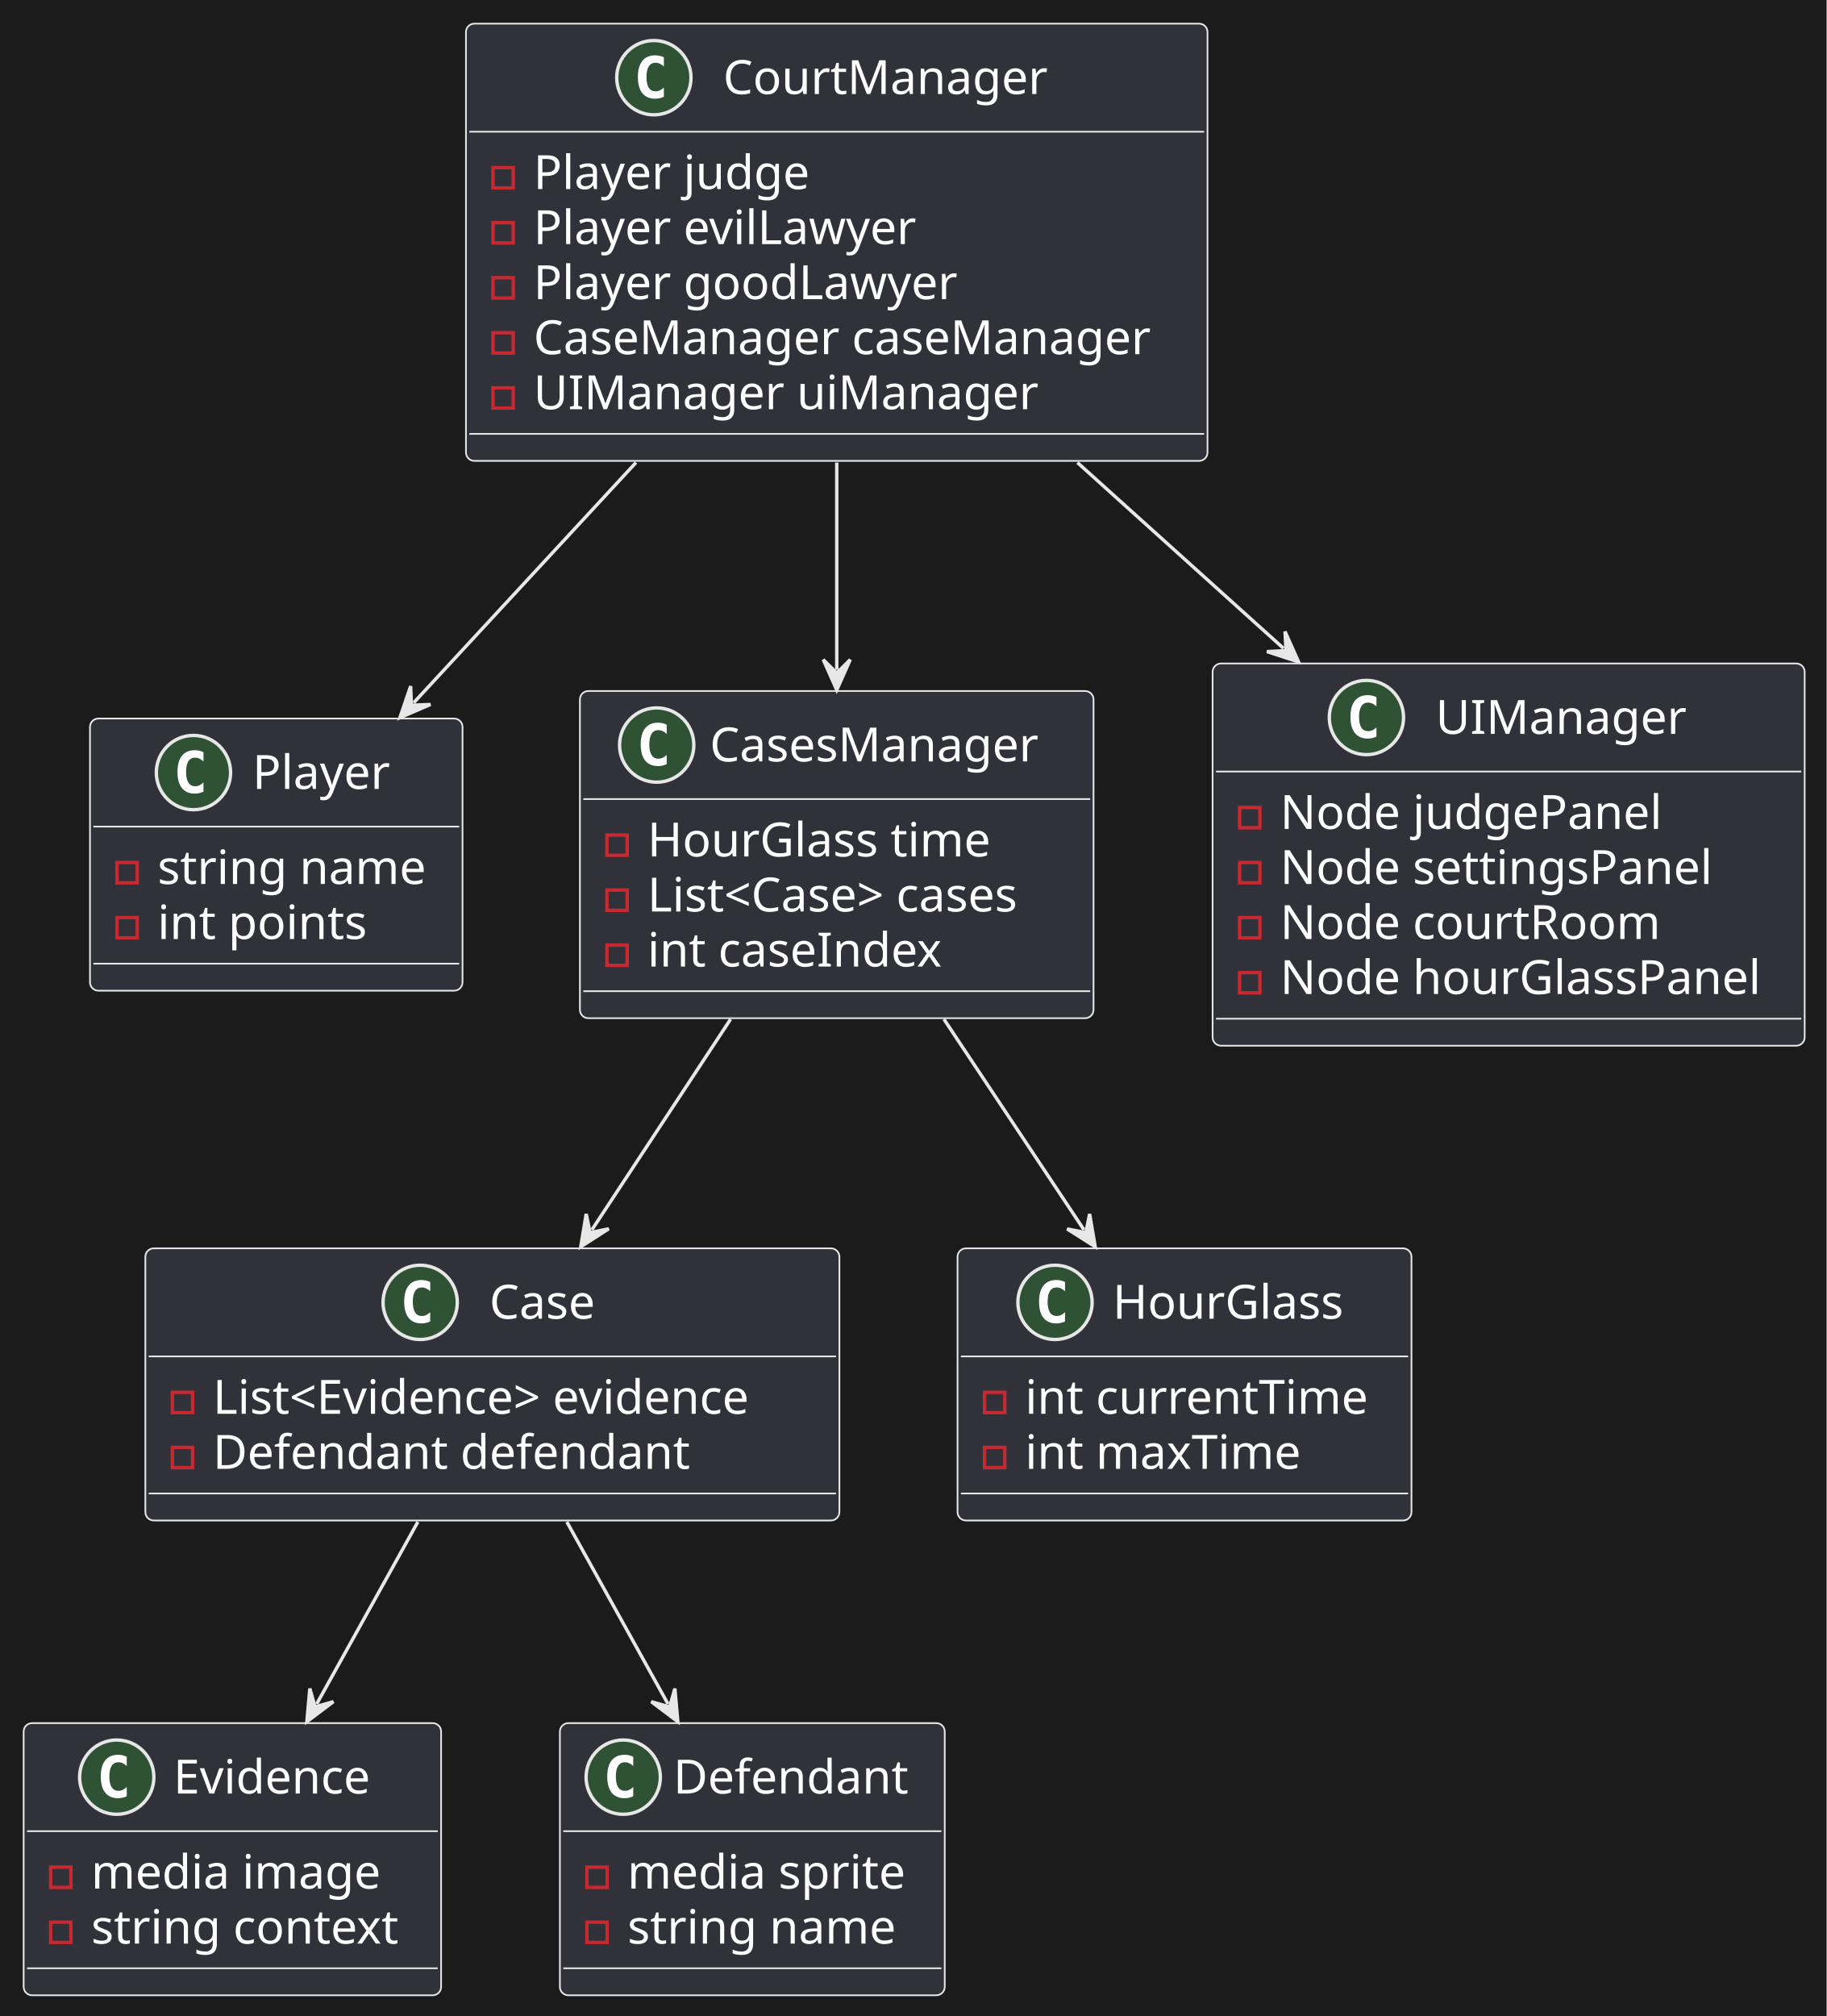
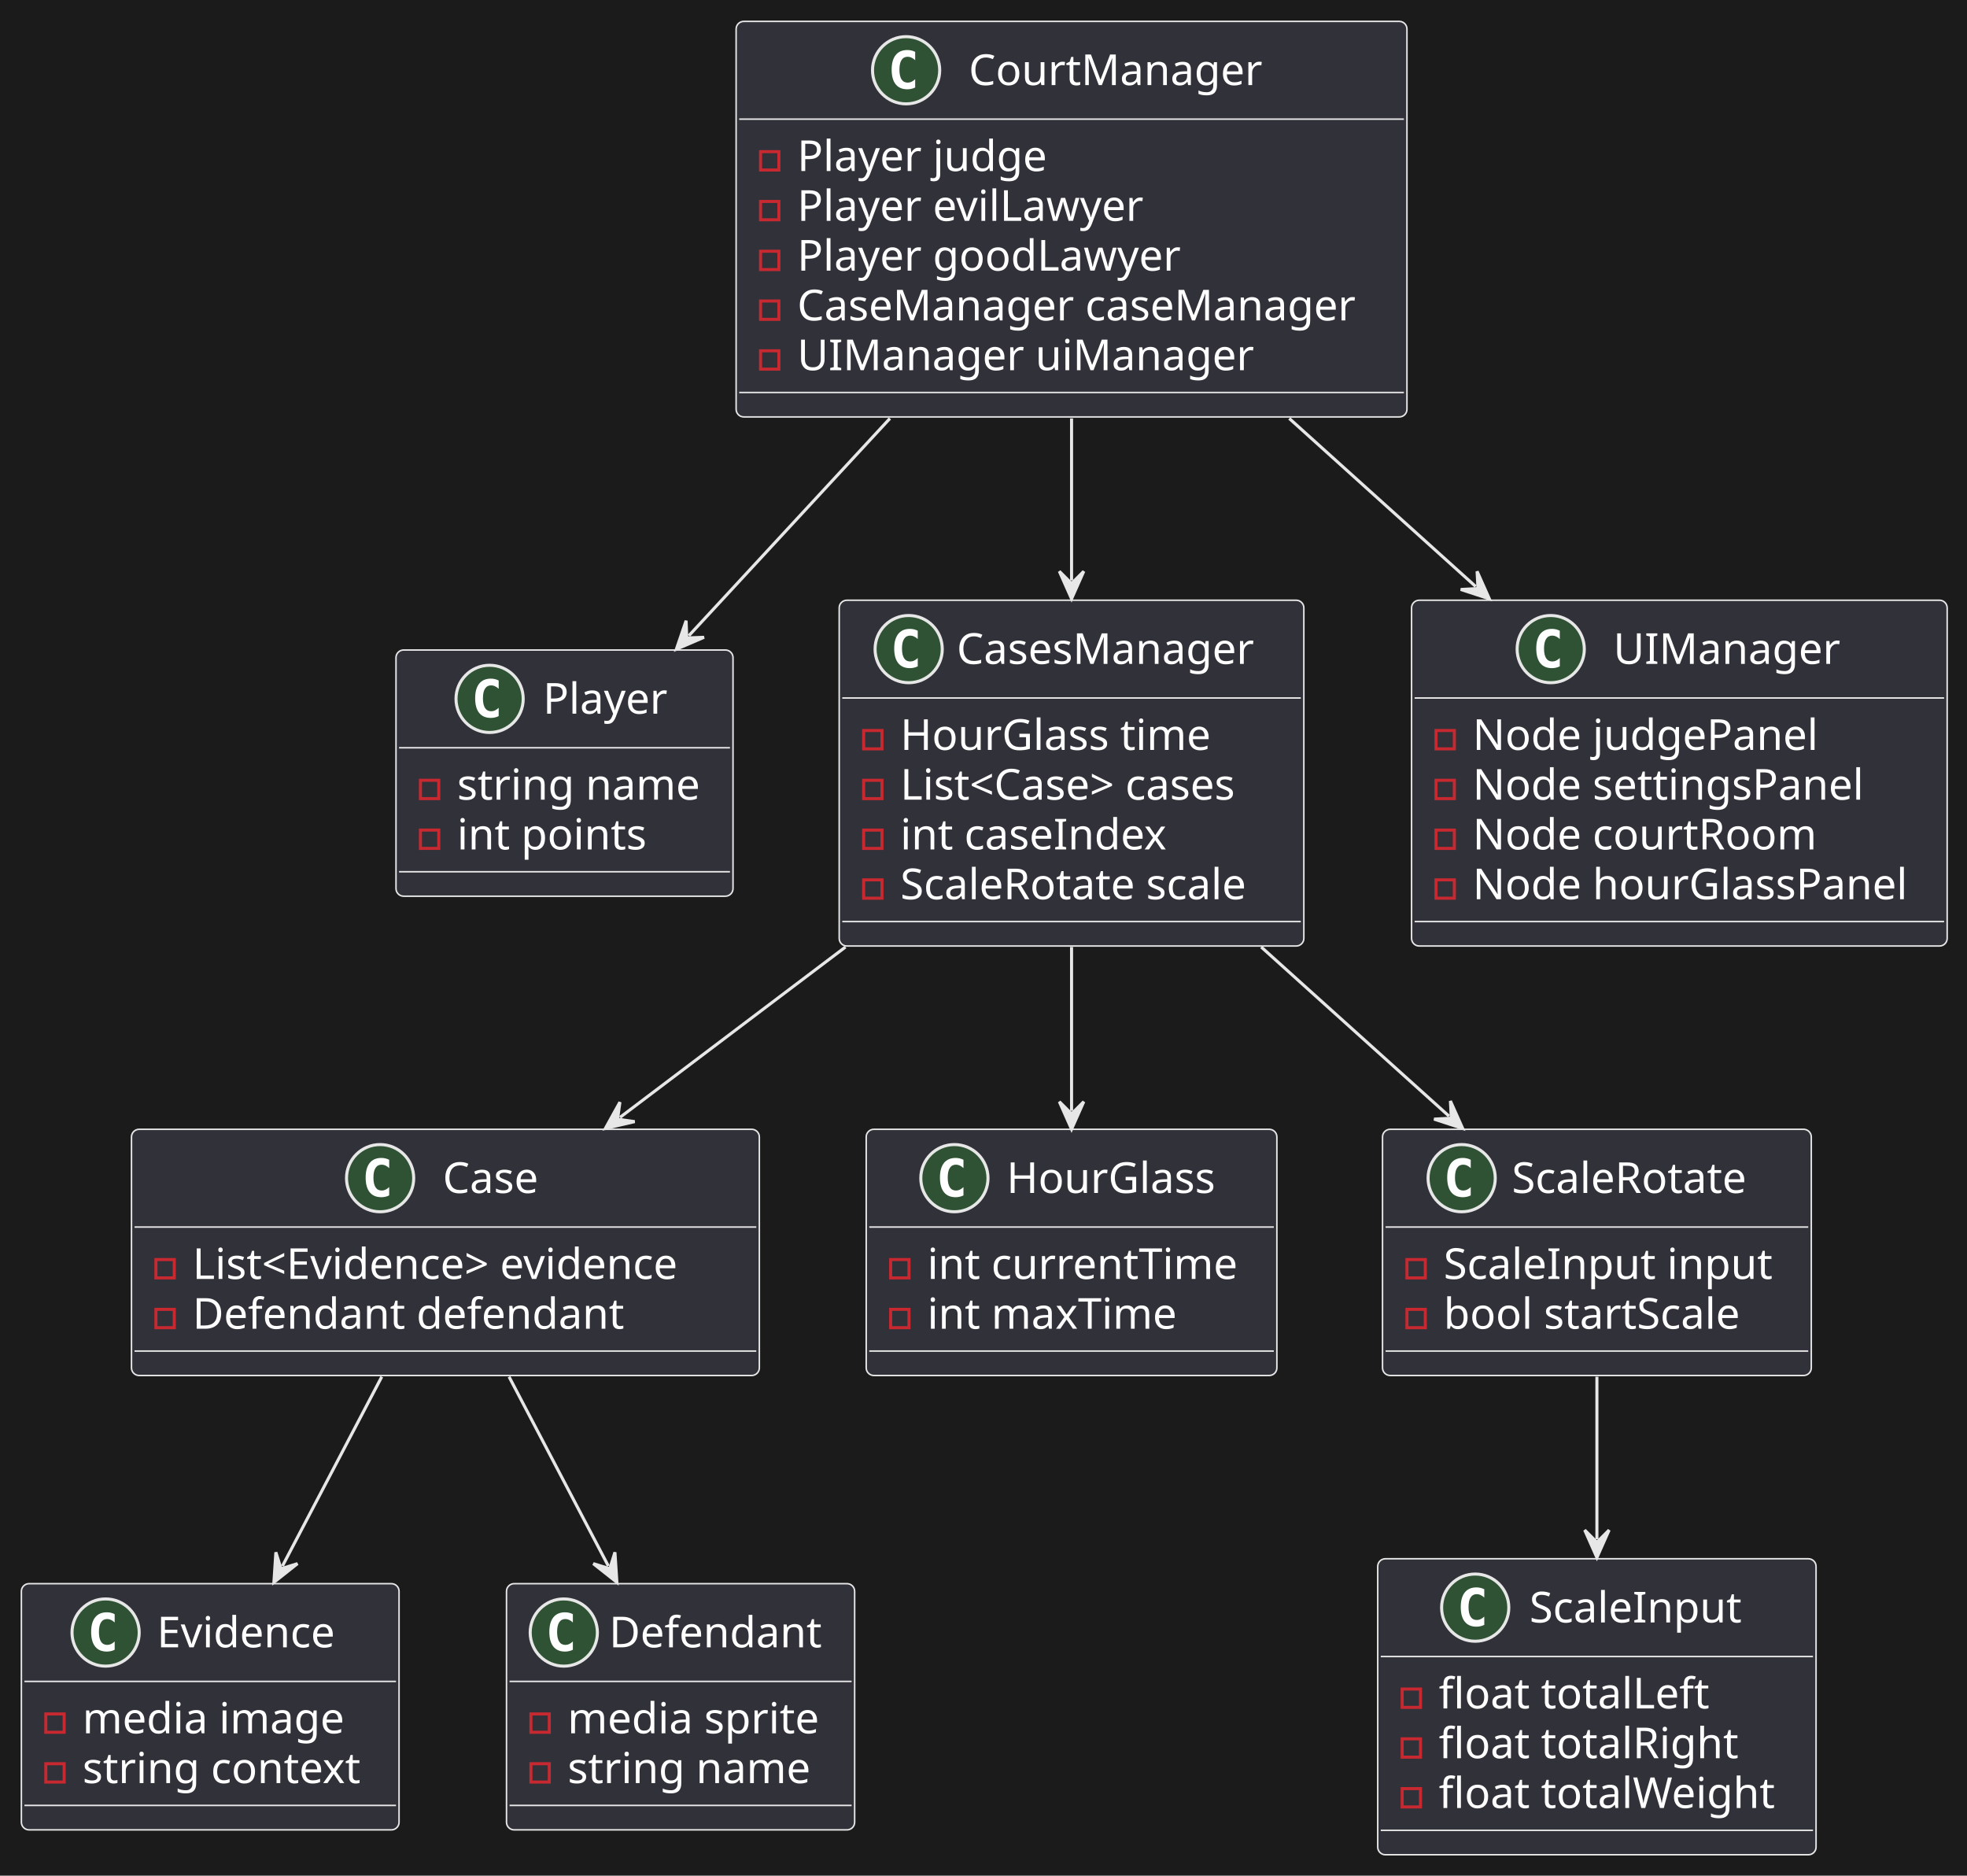
- <svg xmlns="http://www.w3.org/2000/svg" contentStyleType="text/css" data-diagram-type="CLASS" height="597px" preserveAspectRatio="none" style="width:541px;height:597px;background:#1B1B1B;" version="1.1" viewBox="0 0 541 597" width="541px" zoomAndPan="magnify">
+ <svg xmlns="http://www.w3.org/2000/svg" contentStyleType="text/css" data-diagram-type="CLASS" height="614px" preserveAspectRatio="none" style="width:644px;height:614px;background:#1B1B1B;" version="1.1" viewBox="0 0 644 614" width="644px" zoomAndPan="magnify">
  <defs />
  <g>
-     <rect fill="#1B1B1B" height="597" style="stroke:none;stroke-width:1;" width="541" x="0" y="0" />
+     <rect fill="#1B1B1B" height="614" style="stroke:none;stroke-width:1;" width="644" x="0" y="0" />
    <g class="entity" data-entity="Player" data-source-line="1" data-uid="ent0002" id="entity_Player">
-       <rect fill="#313139" height="80.594" rx="2.5" ry="2.5" style="stroke:#E7E7E7;stroke-width:0.5;" width="110.342" x="26.65" y="212.78" />
-       <ellipse cx="57.299" cy="228.78" fill="#2E5233" rx="11" ry="11" style="stroke:#E7E7E7;stroke-width:1;" />
-       <path d="M60.268,234.421 Q59.69,234.718 59.049,234.858 Q58.409,235.014 57.706,235.014 Q55.206,235.014 53.877,233.374 Q52.565,231.718 52.565,228.593 Q52.565,225.468 53.877,223.811 Q55.206,222.155 57.706,222.155 Q58.409,222.155 59.049,222.311 Q59.706,222.468 60.268,222.764 L60.268,225.483 Q59.643,224.905 59.049,224.639 Q58.456,224.358 57.831,224.358 Q56.487,224.358 55.799,225.436 Q55.112,226.499 55.112,228.593 Q55.112,230.686 55.799,231.764 Q56.487,232.827 57.831,232.827 Q58.456,232.827 59.049,232.561 Q59.643,232.28 60.268,231.702 L60.268,234.421 Z " fill="#FFFFFF" />
-       <text fill="#FFFFFF" font-family="sans-serif" font-size="14" lengthAdjust="spacing" textLength="43.565" x="74.777" y="233.627">Player</text>
-       <line style="stroke:#E7E7E7;stroke-width:0.5;" x1="27.65" x2="135.992" y1="244.78" y2="244.78" />
-       <rect fill="none" height="6" style="stroke:#C82930;stroke-width:1;" width="6" x="34.65" y="255.428" />
-       <text fill="#FFFFFF" font-family="sans-serif" font-size="14" lengthAdjust="spacing" textLength="84.342" x="46.65" y="261.775">string name</text>
-       <rect fill="none" height="6" style="stroke:#C82930;stroke-width:1;" width="6" x="34.65" y="271.725" />
-       <text fill="#FFFFFF" font-family="sans-serif" font-size="14" lengthAdjust="spacing" textLength="65.7" x="46.65" y="278.072">int points</text>
-       <line style="stroke:#E7E7E7;stroke-width:0.5;" x1="27.65" x2="135.992" y1="285.374" y2="285.374" />
+       <rect fill="#313139" height="80.594" rx="2.5" ry="2.5" style="stroke:#E7E7E7;stroke-width:0.5;" width="110.342" x="129.65" y="212.78" />
+       <ellipse cx="160.299" cy="228.78" fill="#2E5233" rx="11" ry="11" style="stroke:#E7E7E7;stroke-width:1;" />
+       <path d="M163.268,234.421 Q162.69,234.718 162.049,234.858 Q161.409,235.014 160.706,235.014 Q158.206,235.014 156.877,233.374 Q155.565,231.718 155.565,228.593 Q155.565,225.468 156.877,223.811 Q158.206,222.155 160.706,222.155 Q161.409,222.155 162.049,222.311 Q162.706,222.468 163.268,222.764 L163.268,225.483 Q162.643,224.905 162.049,224.639 Q161.456,224.358 160.831,224.358 Q159.487,224.358 158.799,225.436 Q158.112,226.499 158.112,228.593 Q158.112,230.686 158.799,231.764 Q159.487,232.827 160.831,232.827 Q161.456,232.827 162.049,232.561 Q162.643,232.28 163.268,231.702 L163.268,234.421 Z " fill="#FFFFFF" />
+       <text fill="#FFFFFF" font-family="sans-serif" font-size="14" lengthAdjust="spacing" textLength="43.565" x="177.777" y="233.627">Player</text>
+       <line style="stroke:#E7E7E7;stroke-width:0.5;" x1="130.65" x2="238.992" y1="244.78" y2="244.78" />
+       <rect fill="none" height="6" style="stroke:#C82930;stroke-width:1;" width="6" x="137.65" y="255.428" />
+       <text fill="#FFFFFF" font-family="sans-serif" font-size="14" lengthAdjust="spacing" textLength="84.342" x="149.65" y="261.775">string name</text>
+       <rect fill="none" height="6" style="stroke:#C82930;stroke-width:1;" width="6" x="137.65" y="271.725" />
+       <text fill="#FFFFFF" font-family="sans-serif" font-size="14" lengthAdjust="spacing" textLength="65.7" x="149.65" y="278.072">int points</text>
+       <line style="stroke:#E7E7E7;stroke-width:0.5;" x1="130.65" x2="238.992" y1="285.374" y2="285.374" />
    </g>
    <g class="entity" data-entity="Evidence" data-source-line="6" data-uid="ent0003" id="entity_Evidence">
-       <rect fill="#313139" height="80.594" rx="2.5" ry="2.5" style="stroke:#E7E7E7;stroke-width:0.5;" width="123.651" x="7" y="510.27" />
-       <ellipse cx="34.576" cy="526.27" fill="#2E5233" rx="11" ry="11" style="stroke:#E7E7E7;stroke-width:1;" />
-       <path d="M37.545,531.911 Q36.967,532.207 36.326,532.348 Q35.686,532.504 34.983,532.504 Q32.483,532.504 31.154,530.864 Q29.842,529.207 29.842,526.082 Q29.842,522.957 31.154,521.301 Q32.483,519.645 34.983,519.645 Q35.686,519.645 36.326,519.801 Q36.983,519.957 37.545,520.254 L37.545,522.973 Q36.92,522.395 36.326,522.129 Q35.733,521.848 35.108,521.848 Q33.764,521.848 33.076,522.926 Q32.389,523.989 32.389,526.082 Q32.389,528.176 33.076,529.254 Q33.764,530.317 35.108,530.317 Q35.733,530.317 36.326,530.051 Q36.92,529.77 37.545,529.192 L37.545,531.911 Z " fill="#FFFFFF" />
-       <text fill="#FFFFFF" font-family="sans-serif" font-size="14" lengthAdjust="spacing" textLength="63.704" x="51.371" y="531.117">Evidence</text>
-       <line style="stroke:#E7E7E7;stroke-width:0.5;" x1="8" x2="129.651" y1="542.27" y2="542.27" />
-       <rect fill="none" height="6" style="stroke:#C82930;stroke-width:1;" width="6" x="15" y="552.918" />
-       <text fill="#FFFFFF" font-family="sans-serif" font-size="14" lengthAdjust="spacing" textLength="91.663" x="27" y="559.265">media image</text>
-       <rect fill="none" height="6" style="stroke:#C82930;stroke-width:1;" width="6" x="15" y="569.215" />
-       <text fill="#FFFFFF" font-family="sans-serif" font-size="14" lengthAdjust="spacing" textLength="97.651" x="27" y="575.562">string context</text>
-       <line style="stroke:#E7E7E7;stroke-width:0.5;" x1="8" x2="129.651" y1="582.864" y2="582.864" />
+       <rect fill="#313139" height="80.594" rx="2.5" ry="2.5" style="stroke:#E7E7E7;stroke-width:0.5;" width="123.651" x="7" y="518.42" />
+       <ellipse cx="34.576" cy="534.42" fill="#2E5233" rx="11" ry="11" style="stroke:#E7E7E7;stroke-width:1;" />
+       <path d="M37.545,540.061 Q36.967,540.357 36.326,540.498 Q35.686,540.654 34.983,540.654 Q32.483,540.654 31.154,539.014 Q29.842,537.357 29.842,534.232 Q29.842,531.107 31.154,529.451 Q32.483,527.795 34.983,527.795 Q35.686,527.795 36.326,527.951 Q36.983,528.107 37.545,528.404 L37.545,531.123 Q36.92,530.545 36.326,530.279 Q35.733,529.998 35.108,529.998 Q33.764,529.998 33.076,531.076 Q32.389,532.139 32.389,534.232 Q32.389,536.326 33.076,537.404 Q33.764,538.467 35.108,538.467 Q35.733,538.467 36.326,538.201 Q36.92,537.92 37.545,537.342 L37.545,540.061 Z " fill="#FFFFFF" />
+       <text fill="#FFFFFF" font-family="sans-serif" font-size="14" lengthAdjust="spacing" textLength="63.704" x="51.371" y="539.267">Evidence</text>
+       <line style="stroke:#E7E7E7;stroke-width:0.5;" x1="8" x2="129.651" y1="550.42" y2="550.42" />
+       <rect fill="none" height="6" style="stroke:#C82930;stroke-width:1;" width="6" x="15" y="561.068" />
+       <text fill="#FFFFFF" font-family="sans-serif" font-size="14" lengthAdjust="spacing" textLength="91.663" x="27" y="567.415">media image</text>
+       <rect fill="none" height="6" style="stroke:#C82930;stroke-width:1;" width="6" x="15" y="577.365" />
+       <text fill="#FFFFFF" font-family="sans-serif" font-size="14" lengthAdjust="spacing" textLength="97.651" x="27" y="583.712">string context</text>
+       <line style="stroke:#E7E7E7;stroke-width:0.5;" x1="8" x2="129.651" y1="591.014" y2="591.014" />
    </g>
    <g class="entity" data-entity="Defendant" data-source-line="11" data-uid="ent0004" id="entity_Defendant">
-       <rect fill="#313139" height="80.594" rx="2.5" ry="2.5" style="stroke:#E7E7E7;stroke-width:0.5;" width="113.985" x="165.83" y="510.27" />
-       <ellipse cx="184.587" cy="526.27" fill="#2E5233" rx="11" ry="11" style="stroke:#E7E7E7;stroke-width:1;" />
-       <path d="M187.556,531.911 Q186.977,532.207 186.337,532.348 Q185.696,532.504 184.993,532.504 Q182.493,532.504 181.165,530.864 Q179.852,529.207 179.852,526.082 Q179.852,522.957 181.165,521.301 Q182.493,519.645 184.993,519.645 Q185.696,519.645 186.337,519.801 Q186.993,519.957 187.556,520.254 L187.556,522.973 Q186.931,522.395 186.337,522.129 Q185.743,521.848 185.118,521.848 Q183.774,521.848 183.087,522.926 Q182.399,523.989 182.399,526.082 Q182.399,528.176 183.087,529.254 Q183.774,530.317 185.118,530.317 Q185.743,530.317 186.337,530.051 Q186.931,529.77 187.556,529.192 L187.556,531.911 Z " fill="#FFFFFF" />
-       <text fill="#FFFFFF" font-family="sans-serif" font-size="14" lengthAdjust="spacing" textLength="73.637" x="199.422" y="531.117">Defendant</text>
-       <line style="stroke:#E7E7E7;stroke-width:0.5;" x1="166.83" x2="278.815" y1="542.27" y2="542.27" />
-       <rect fill="none" height="6" style="stroke:#C82930;stroke-width:1;" width="6" x="173.83" y="552.918" />
-       <text fill="#FFFFFF" font-family="sans-serif" font-size="14" lengthAdjust="spacing" textLength="87.985" x="185.83" y="559.265">media sprite</text>
-       <rect fill="none" height="6" style="stroke:#C82930;stroke-width:1;" width="6" x="173.83" y="569.215" />
-       <text fill="#FFFFFF" font-family="sans-serif" font-size="14" lengthAdjust="spacing" textLength="84.342" x="185.83" y="575.562">string name</text>
-       <line style="stroke:#E7E7E7;stroke-width:0.5;" x1="166.83" x2="278.815" y1="582.864" y2="582.864" />
+       <rect fill="#313139" height="80.594" rx="2.5" ry="2.5" style="stroke:#E7E7E7;stroke-width:0.5;" width="113.985" x="165.83" y="518.42" />
+       <ellipse cx="184.587" cy="534.42" fill="#2E5233" rx="11" ry="11" style="stroke:#E7E7E7;stroke-width:1;" />
+       <path d="M187.556,540.061 Q186.977,540.357 186.337,540.498 Q185.696,540.654 184.993,540.654 Q182.493,540.654 181.165,539.014 Q179.852,537.357 179.852,534.232 Q179.852,531.107 181.165,529.451 Q182.493,527.795 184.993,527.795 Q185.696,527.795 186.337,527.951 Q186.993,528.107 187.556,528.404 L187.556,531.123 Q186.931,530.545 186.337,530.279 Q185.743,529.998 185.118,529.998 Q183.774,529.998 183.087,531.076 Q182.399,532.139 182.399,534.232 Q182.399,536.326 183.087,537.404 Q183.774,538.467 185.118,538.467 Q185.743,538.467 186.337,538.201 Q186.931,537.92 187.556,537.342 L187.556,540.061 Z " fill="#FFFFFF" />
+       <text fill="#FFFFFF" font-family="sans-serif" font-size="14" lengthAdjust="spacing" textLength="73.637" x="199.422" y="539.267">Defendant</text>
+       <line style="stroke:#E7E7E7;stroke-width:0.5;" x1="166.83" x2="278.815" y1="550.42" y2="550.42" />
+       <rect fill="none" height="6" style="stroke:#C82930;stroke-width:1;" width="6" x="173.83" y="561.068" />
+       <text fill="#FFFFFF" font-family="sans-serif" font-size="14" lengthAdjust="spacing" textLength="87.985" x="185.83" y="567.415">media sprite</text>
+       <rect fill="none" height="6" style="stroke:#C82930;stroke-width:1;" width="6" x="173.83" y="577.365" />
+       <text fill="#FFFFFF" font-family="sans-serif" font-size="14" lengthAdjust="spacing" textLength="84.342" x="185.83" y="583.712">string name</text>
+       <line style="stroke:#E7E7E7;stroke-width:0.5;" x1="166.83" x2="278.815" y1="591.014" y2="591.014" />
    </g>
    <g class="entity" data-entity="Case" data-source-line="16" data-uid="ent0005" id="entity_Case">
-       <rect fill="#313139" height="80.594" rx="2.5" ry="2.5" style="stroke:#E7E7E7;stroke-width:0.5;" width="205.56" x="43.05" y="369.67" />
-       <ellipse cx="124.449" cy="385.67" fill="#2E5233" rx="11" ry="11" style="stroke:#E7E7E7;stroke-width:1;" />
-       <path d="M127.418,391.311 Q126.84,391.608 126.199,391.748 Q125.558,391.904 124.855,391.904 Q122.355,391.904 121.027,390.264 Q119.715,388.608 119.715,385.483 Q119.715,382.358 121.027,380.701 Q122.355,379.045 124.855,379.045 Q125.558,379.045 126.199,379.201 Q126.855,379.358 127.418,379.654 L127.418,382.373 Q126.793,381.795 126.199,381.529 Q125.605,381.248 124.98,381.248 Q123.636,381.248 122.949,382.326 Q122.261,383.389 122.261,385.483 Q122.261,387.576 122.949,388.654 Q123.636,389.717 124.98,389.717 Q125.605,389.717 126.199,389.451 Q126.793,389.17 127.418,388.592 L127.418,391.311 Z " fill="#FFFFFF" />
-       <text fill="#FFFFFF" font-family="sans-serif" font-size="14" lengthAdjust="spacing" textLength="34.262" x="144.949" y="390.517">Case</text>
-       <line style="stroke:#E7E7E7;stroke-width:0.5;" x1="44.05" x2="247.61" y1="401.67" y2="401.67" />
-       <rect fill="none" height="6" style="stroke:#C82930;stroke-width:1;" width="6" x="51.05" y="412.318" />
-       <text fill="#FFFFFF" font-family="sans-serif" font-size="14" lengthAdjust="spacing" textLength="179.56" x="63.05" y="418.665">List&lt;Evidence&gt; evidence</text>
-       <rect fill="none" height="6" style="stroke:#C82930;stroke-width:1;" width="6" x="51.05" y="428.615" />
-       <text fill="#FFFFFF" font-family="sans-serif" font-size="14" lengthAdjust="spacing" textLength="149.83" x="63.05" y="434.962">Defendant defendant</text>
-       <line style="stroke:#E7E7E7;stroke-width:0.5;" x1="44.05" x2="247.61" y1="442.264" y2="442.264" />
+       <rect fill="#313139" height="80.594" rx="2.5" ry="2.5" style="stroke:#E7E7E7;stroke-width:0.5;" width="205.56" x="43.05" y="369.68" />
+       <ellipse cx="124.449" cy="385.68" fill="#2E5233" rx="11" ry="11" style="stroke:#E7E7E7;stroke-width:1;" />
+       <path d="M127.418,391.321 Q126.84,391.618 126.199,391.758 Q125.558,391.914 124.855,391.914 Q122.355,391.914 121.027,390.274 Q119.715,388.618 119.715,385.493 Q119.715,382.368 121.027,380.711 Q122.355,379.055 124.855,379.055 Q125.558,379.055 126.199,379.211 Q126.855,379.368 127.418,379.664 L127.418,382.383 Q126.793,381.805 126.199,381.539 Q125.605,381.258 124.98,381.258 Q123.636,381.258 122.949,382.336 Q122.261,383.399 122.261,385.493 Q122.261,387.586 122.949,388.664 Q123.636,389.727 124.98,389.727 Q125.605,389.727 126.199,389.461 Q126.793,389.18 127.418,388.602 L127.418,391.321 Z " fill="#FFFFFF" />
+       <text fill="#FFFFFF" font-family="sans-serif" font-size="14" lengthAdjust="spacing" textLength="34.262" x="144.949" y="390.527">Case</text>
+       <line style="stroke:#E7E7E7;stroke-width:0.5;" x1="44.05" x2="247.61" y1="401.68" y2="401.68" />
+       <rect fill="none" height="6" style="stroke:#C82930;stroke-width:1;" width="6" x="51.05" y="412.328" />
+       <text fill="#FFFFFF" font-family="sans-serif" font-size="14" lengthAdjust="spacing" textLength="179.56" x="63.05" y="418.675">List&lt;Evidence&gt; evidence</text>
+       <rect fill="none" height="6" style="stroke:#C82930;stroke-width:1;" width="6" x="51.05" y="428.625" />
+       <text fill="#FFFFFF" font-family="sans-serif" font-size="14" lengthAdjust="spacing" textLength="149.83" x="63.05" y="434.972">Defendant defendant</text>
+       <line style="stroke:#E7E7E7;stroke-width:0.5;" x1="44.05" x2="247.61" y1="442.274" y2="442.274" />
    </g>
    <g class="entity" data-entity="HourGlass" data-source-line="21" data-uid="ent0006" id="entity_HourGlass">
-       <rect fill="#313139" height="80.594" rx="2.5" ry="2.5" style="stroke:#E7E7E7;stroke-width:0.5;" width="134.452" x="283.6" y="369.67" />
-       <ellipse cx="312.471" cy="385.67" fill="#2E5233" rx="11" ry="11" style="stroke:#E7E7E7;stroke-width:1;" />
-       <path d="M315.44,391.311 Q314.862,391.608 314.221,391.748 Q313.581,391.904 312.878,391.904 Q310.378,391.904 309.05,390.264 Q307.737,388.608 307.737,385.483 Q307.737,382.358 309.05,380.701 Q310.378,379.045 312.878,379.045 Q313.581,379.045 314.221,379.201 Q314.878,379.358 315.44,379.654 L315.44,382.373 Q314.815,381.795 314.221,381.529 Q313.628,381.248 313.003,381.248 Q311.659,381.248 310.971,382.326 Q310.284,383.389 310.284,385.483 Q310.284,387.576 310.971,388.654 Q311.659,389.717 313.003,389.717 Q313.628,389.717 314.221,389.451 Q314.815,389.17 315.44,388.592 L315.44,391.311 Z " fill="#FFFFFF" />
-       <text fill="#FFFFFF" font-family="sans-serif" font-size="14" lengthAdjust="spacing" textLength="71.627" x="329.554" y="390.517">HourGlass</text>
-       <line style="stroke:#E7E7E7;stroke-width:0.5;" x1="284.6" x2="417.052" y1="401.67" y2="401.67" />
-       <rect fill="none" height="6" style="stroke:#C82930;stroke-width:1;" width="6" x="291.6" y="412.318" />
-       <text fill="#FFFFFF" font-family="sans-serif" font-size="14" lengthAdjust="spacing" textLength="108.452" x="303.6" y="418.665">int currentTime</text>
-       <rect fill="none" height="6" style="stroke:#C82930;stroke-width:1;" width="6" x="291.6" y="428.615" />
-       <text fill="#FFFFFF" font-family="sans-serif" font-size="14" lengthAdjust="spacing" textLength="87.897" x="303.6" y="434.962">int maxTime</text>
-       <line style="stroke:#E7E7E7;stroke-width:0.5;" x1="284.6" x2="417.052" y1="442.264" y2="442.264" />
+       <rect fill="#313139" height="80.594" rx="2.5" ry="2.5" style="stroke:#E7E7E7;stroke-width:0.5;" width="134.452" x="283.6" y="369.68" />
+       <ellipse cx="312.471" cy="385.68" fill="#2E5233" rx="11" ry="11" style="stroke:#E7E7E7;stroke-width:1;" />
+       <path d="M315.44,391.321 Q314.862,391.618 314.221,391.758 Q313.581,391.914 312.878,391.914 Q310.378,391.914 309.05,390.274 Q307.737,388.618 307.737,385.493 Q307.737,382.368 309.05,380.711 Q310.378,379.055 312.878,379.055 Q313.581,379.055 314.221,379.211 Q314.878,379.368 315.44,379.664 L315.44,382.383 Q314.815,381.805 314.221,381.539 Q313.628,381.258 313.003,381.258 Q311.659,381.258 310.971,382.336 Q310.284,383.399 310.284,385.493 Q310.284,387.586 310.971,388.664 Q311.659,389.727 313.003,389.727 Q313.628,389.727 314.221,389.461 Q314.815,389.18 315.44,388.602 L315.44,391.321 Z " fill="#FFFFFF" />
+       <text fill="#FFFFFF" font-family="sans-serif" font-size="14" lengthAdjust="spacing" textLength="71.627" x="329.554" y="390.527">HourGlass</text>
+       <line style="stroke:#E7E7E7;stroke-width:0.5;" x1="284.6" x2="417.052" y1="401.68" y2="401.68" />
+       <rect fill="none" height="6" style="stroke:#C82930;stroke-width:1;" width="6" x="291.6" y="412.328" />
+       <text fill="#FFFFFF" font-family="sans-serif" font-size="14" lengthAdjust="spacing" textLength="108.452" x="303.6" y="418.675">int currentTime</text>
+       <rect fill="none" height="6" style="stroke:#C82930;stroke-width:1;" width="6" x="291.6" y="428.625" />
+       <text fill="#FFFFFF" font-family="sans-serif" font-size="14" lengthAdjust="spacing" textLength="87.897" x="303.6" y="434.972">int maxTime</text>
+       <line style="stroke:#E7E7E7;stroke-width:0.5;" x1="284.6" x2="417.052" y1="442.274" y2="442.274" />
    </g>
    <g class="entity" data-entity="CasesManager" data-source-line="26" data-uid="ent0007" id="entity_CasesManager">
-       <rect fill="#313139" height="96.891" rx="2.5" ry="2.5" style="stroke:#E7E7E7;stroke-width:0.5;" width="152.123" x="171.76" y="204.63" />
-       <ellipse cx="194.5" cy="220.63" fill="#2E5233" rx="11" ry="11" style="stroke:#E7E7E7;stroke-width:1;" />
-       <path d="M197.469,226.271 Q196.891,226.567 196.25,226.708 Q195.61,226.864 194.907,226.864 Q192.407,226.864 191.079,225.224 Q189.766,223.567 189.766,220.442 Q189.766,217.317 191.079,215.661 Q192.407,214.005 194.907,214.005 Q195.61,214.005 196.25,214.161 Q196.907,214.317 197.469,214.614 L197.469,217.333 Q196.844,216.755 196.25,216.489 Q195.657,216.208 195.032,216.208 Q193.688,216.208 193,217.286 Q192.313,218.349 192.313,220.442 Q192.313,222.536 193,223.614 Q193.688,224.677 195.032,224.677 Q195.657,224.677 196.25,224.411 Q196.844,224.13 197.469,223.552 L197.469,226.271 Z " fill="#FFFFFF" />
-       <text fill="#FFFFFF" font-family="sans-serif" font-size="14" lengthAdjust="spacing" textLength="102.922" x="210.221" y="225.477">CasesManager</text>
-       <line style="stroke:#E7E7E7;stroke-width:0.5;" x1="172.76" x2="322.883" y1="236.63" y2="236.63" />
-       <rect fill="none" height="6" style="stroke:#C82930;stroke-width:1;" width="6" x="179.76" y="247.278" />
-       <text fill="#FFFFFF" font-family="sans-serif" font-size="14" lengthAdjust="spacing" textLength="107.707" x="191.76" y="253.625">HourGlass time</text>
-       <rect fill="none" height="6" style="stroke:#C82930;stroke-width:1;" width="6" x="179.76" y="263.575" />
-       <text fill="#FFFFFF" font-family="sans-serif" font-size="14" lengthAdjust="spacing" textLength="126.123" x="191.76" y="269.922">List&lt;Case&gt; cases</text>
-       <rect fill="none" height="6" style="stroke:#C82930;stroke-width:1;" width="6" x="179.76" y="279.872" />
-       <text fill="#FFFFFF" font-family="sans-serif" font-size="14" lengthAdjust="spacing" textLength="93.673" x="191.76" y="286.219">int caseIndex</text>
-       <line style="stroke:#E7E7E7;stroke-width:0.5;" x1="172.76" x2="322.883" y1="293.521" y2="293.521" />
+       <rect fill="#313139" height="113.188" rx="2.5" ry="2.5" style="stroke:#E7E7E7;stroke-width:0.5;" width="152.123" x="274.76" y="196.49" />
+       <ellipse cx="297.5" cy="212.49" fill="#2E5233" rx="11" ry="11" style="stroke:#E7E7E7;stroke-width:1;" />
+       <path d="M300.469,218.131 Q299.891,218.428 299.25,218.568 Q298.61,218.724 297.907,218.724 Q295.407,218.724 294.079,217.084 Q292.766,215.428 292.766,212.303 Q292.766,209.178 294.079,207.521 Q295.407,205.865 297.907,205.865 Q298.61,205.865 299.25,206.021 Q299.907,206.178 300.469,206.474 L300.469,209.193 Q299.844,208.615 299.25,208.349 Q298.657,208.068 298.032,208.068 Q296.688,208.068 296,209.146 Q295.313,210.209 295.313,212.303 Q295.313,214.396 296,215.474 Q296.688,216.537 298.032,216.537 Q298.657,216.537 299.25,216.271 Q299.844,215.99 300.469,215.412 L300.469,218.131 Z " fill="#FFFFFF" />
+       <text fill="#FFFFFF" font-family="sans-serif" font-size="14" lengthAdjust="spacing" textLength="102.922" x="313.221" y="217.337">CasesManager</text>
+       <line style="stroke:#E7E7E7;stroke-width:0.5;" x1="275.76" x2="425.883" y1="228.49" y2="228.49" />
+       <rect fill="none" height="6" style="stroke:#C82930;stroke-width:1;" width="6" x="282.76" y="239.138" />
+       <text fill="#FFFFFF" font-family="sans-serif" font-size="14" lengthAdjust="spacing" textLength="107.707" x="294.76" y="245.485">HourGlass time</text>
+       <rect fill="none" height="6" style="stroke:#C82930;stroke-width:1;" width="6" x="282.76" y="255.435" />
+       <text fill="#FFFFFF" font-family="sans-serif" font-size="14" lengthAdjust="spacing" textLength="126.123" x="294.76" y="261.782">List&lt;Case&gt; cases</text>
+       <rect fill="none" height="6" style="stroke:#C82930;stroke-width:1;" width="6" x="282.76" y="271.732" />
+       <text fill="#FFFFFF" font-family="sans-serif" font-size="14" lengthAdjust="spacing" textLength="93.673" x="294.76" y="278.079">int caseIndex</text>
+       <rect fill="none" height="6" style="stroke:#C82930;stroke-width:1;" width="6" x="282.76" y="288.029" />
+       <text fill="#FFFFFF" font-family="sans-serif" font-size="14" lengthAdjust="spacing" textLength="124.653" x="294.76" y="294.376">ScaleRotate scale</text>
+       <line style="stroke:#E7E7E7;stroke-width:0.5;" x1="275.76" x2="425.883" y1="301.678" y2="301.678" />
    </g>
-     <g class="entity" data-entity="CourtManager" data-source-line="32" data-uid="ent0008" id="entity_CourtManager">
-       <rect fill="#313139" height="129.484" rx="2.5" ry="2.5" style="stroke:#E7E7E7;stroke-width:0.5;" width="219.628" x="138.01" y="7" />
-       <ellipse cx="193.661" cy="23" fill="#2E5233" rx="11" ry="11" style="stroke:#E7E7E7;stroke-width:1;" />
-       <path d="M196.63,28.641 Q196.052,28.938 195.411,29.078 Q194.771,29.234 194.068,29.234 Q191.568,29.234 190.239,27.594 Q188.927,25.938 188.927,22.812 Q188.927,19.688 190.239,18.031 Q191.568,16.375 194.068,16.375 Q194.771,16.375 195.411,16.531 Q196.068,16.688 196.63,16.984 L196.63,19.703 Q196.005,19.125 195.411,18.859 Q194.818,18.578 194.193,18.578 Q192.849,18.578 192.161,19.656 Q191.474,20.719 191.474,22.812 Q191.474,24.906 192.161,25.984 Q192.849,27.047 194.193,27.047 Q194.818,27.047 195.411,26.781 Q196.005,26.5 196.63,25.922 L196.63,28.641 Z " fill="#FFFFFF" />
-       <text fill="#FFFFFF" font-family="sans-serif" font-size="14" lengthAdjust="spacing" textLength="99.825" x="214.161" y="27.847">CourtManager</text>
-       <line style="stroke:#E7E7E7;stroke-width:0.5;" x1="139.01" x2="356.638" y1="39" y2="39" />
-       <rect fill="none" height="6" style="stroke:#C82930;stroke-width:1;" width="6" x="146.01" y="49.648" />
-       <text fill="#FFFFFF" font-family="sans-serif" font-size="14" lengthAdjust="spacing" textLength="87.165" x="158.01" y="55.995">Player judge</text>
-       <rect fill="none" height="6" style="stroke:#C82930;stroke-width:1;" width="6" x="146.01" y="65.945" />
-       <text fill="#FFFFFF" font-family="sans-serif" font-size="14" lengthAdjust="spacing" textLength="123.177" x="158.01" y="72.292">Player evilLawyer</text>
-       <rect fill="none" height="6" style="stroke:#C82930;stroke-width:1;" width="6" x="146.01" y="82.242" />
-       <text fill="#FFFFFF" font-family="sans-serif" font-size="14" lengthAdjust="spacing" textLength="133.403" x="158.01" y="88.589">Player goodLawyer</text>
-       <rect fill="none" height="6" style="stroke:#C82930;stroke-width:1;" width="6" x="146.01" y="98.539" />
-       <text fill="#FFFFFF" font-family="sans-serif" font-size="14" lengthAdjust="spacing" textLength="193.628" x="158.01" y="104.886">CaseManager caseManager</text>
-       <rect fill="none" height="6" style="stroke:#C82930;stroke-width:1;" width="6" x="146.01" y="114.836" />
-       <text fill="#FFFFFF" font-family="sans-serif" font-size="14" lengthAdjust="spacing" textLength="154.321" x="158.01" y="121.183">UIManager uiManager</text>
-       <line style="stroke:#E7E7E7;stroke-width:0.5;" x1="139.01" x2="356.638" y1="128.484" y2="128.484" />
+     <g class="entity" data-entity="CourtManager" data-source-line="33" data-uid="ent0008" id="entity_CourtManager">
+       <rect fill="#313139" height="129.484" rx="2.5" ry="2.5" style="stroke:#E7E7E7;stroke-width:0.5;" width="219.628" x="241.01" y="7" />
+       <ellipse cx="296.661" cy="23" fill="#2E5233" rx="11" ry="11" style="stroke:#E7E7E7;stroke-width:1;" />
+       <path d="M299.63,28.641 Q299.052,28.938 298.411,29.078 Q297.771,29.234 297.068,29.234 Q294.568,29.234 293.24,27.594 Q291.927,25.938 291.927,22.812 Q291.927,19.688 293.24,18.031 Q294.568,16.375 297.068,16.375 Q297.771,16.375 298.411,16.531 Q299.068,16.688 299.63,16.984 L299.63,19.703 Q299.005,19.125 298.411,18.859 Q297.818,18.578 297.193,18.578 Q295.849,18.578 295.161,19.656 Q294.474,20.719 294.474,22.812 Q294.474,24.906 295.161,25.984 Q295.849,27.047 297.193,27.047 Q297.818,27.047 298.411,26.781 Q299.005,26.5 299.63,25.922 L299.63,28.641 Z " fill="#FFFFFF" />
+       <text fill="#FFFFFF" font-family="sans-serif" font-size="14" lengthAdjust="spacing" textLength="99.825" x="317.161" y="27.847">CourtManager</text>
+       <line style="stroke:#E7E7E7;stroke-width:0.5;" x1="242.01" x2="459.638" y1="39" y2="39" />
+       <rect fill="none" height="6" style="stroke:#C82930;stroke-width:1;" width="6" x="249.01" y="49.648" />
+       <text fill="#FFFFFF" font-family="sans-serif" font-size="14" lengthAdjust="spacing" textLength="87.165" x="261.01" y="55.995">Player judge</text>
+       <rect fill="none" height="6" style="stroke:#C82930;stroke-width:1;" width="6" x="249.01" y="65.945" />
+       <text fill="#FFFFFF" font-family="sans-serif" font-size="14" lengthAdjust="spacing" textLength="123.177" x="261.01" y="72.292">Player evilLawyer</text>
+       <rect fill="none" height="6" style="stroke:#C82930;stroke-width:1;" width="6" x="249.01" y="82.242" />
+       <text fill="#FFFFFF" font-family="sans-serif" font-size="14" lengthAdjust="spacing" textLength="133.403" x="261.01" y="88.589">Player goodLawyer</text>
+       <rect fill="none" height="6" style="stroke:#C82930;stroke-width:1;" width="6" x="249.01" y="98.539" />
+       <text fill="#FFFFFF" font-family="sans-serif" font-size="14" lengthAdjust="spacing" textLength="193.628" x="261.01" y="104.886">CaseManager caseManager</text>
+       <rect fill="none" height="6" style="stroke:#C82930;stroke-width:1;" width="6" x="249.01" y="114.836" />
+       <text fill="#FFFFFF" font-family="sans-serif" font-size="14" lengthAdjust="spacing" textLength="154.321" x="261.01" y="121.183">UIManager uiManager</text>
+       <line style="stroke:#E7E7E7;stroke-width:0.5;" x1="242.01" x2="459.638" y1="128.484" y2="128.484" />
    </g>
-     <g class="entity" data-entity="UIManager" data-source-line="40" data-uid="ent0009" id="entity_UIManager">
-       <rect fill="#313139" height="113.188" rx="2.5" ry="2.5" style="stroke:#E7E7E7;stroke-width:0.5;" width="175.358" x="359.15" y="196.48" />
-       <ellipse cx="404.708" cy="212.48" fill="#2E5233" rx="11" ry="11" style="stroke:#E7E7E7;stroke-width:1;" />
-       <path d="M407.677,218.121 Q407.099,218.417 406.458,218.558 Q405.817,218.714 405.114,218.714 Q402.614,218.714 401.286,217.074 Q399.974,215.417 399.974,212.292 Q399.974,209.167 401.286,207.511 Q402.614,205.855 405.114,205.855 Q405.817,205.855 406.458,206.011 Q407.114,206.167 407.677,206.464 L407.677,209.183 Q407.052,208.605 406.458,208.339 Q405.864,208.058 405.239,208.058 Q403.896,208.058 403.208,209.136 Q402.521,210.199 402.521,212.292 Q402.521,214.386 403.208,215.464 Q403.896,216.527 405.239,216.527 Q405.864,216.527 406.458,216.261 Q407.052,215.98 407.677,215.402 L407.677,218.121 Z " fill="#FFFFFF" />
-       <text fill="#FFFFFF" font-family="sans-serif" font-size="14" lengthAdjust="spacing" textLength="75.742" x="425.208" y="217.327">UIManager</text>
-       <line style="stroke:#E7E7E7;stroke-width:0.5;" x1="360.15" x2="533.508" y1="228.48" y2="228.48" />
-       <rect fill="none" height="6" style="stroke:#C82930;stroke-width:1;" width="6" x="367.15" y="239.128" />
-       <text fill="#FFFFFF" font-family="sans-serif" font-size="14" lengthAdjust="spacing" textLength="118.535" x="379.15" y="245.475">Node judgePanel</text>
-       <rect fill="none" height="6" style="stroke:#C82930;stroke-width:1;" width="6" x="367.15" y="255.425" />
-       <text fill="#FFFFFF" font-family="sans-serif" font-size="14" lengthAdjust="spacing" textLength="135.215" x="379.15" y="261.772">Node settingsPanel</text>
-       <rect fill="none" height="6" style="stroke:#C82930;stroke-width:1;" width="6" x="367.15" y="271.722" />
-       <text fill="#FFFFFF" font-family="sans-serif" font-size="14" lengthAdjust="spacing" textLength="117.865" x="379.15" y="278.069">Node courtRoom</text>
-       <rect fill="none" height="6" style="stroke:#C82930;stroke-width:1;" width="6" x="367.15" y="288.019" />
-       <text fill="#FFFFFF" font-family="sans-serif" font-size="14" lengthAdjust="spacing" textLength="149.358" x="379.15" y="294.366">Node hourGlassPanel</text>
-       <line style="stroke:#E7E7E7;stroke-width:0.5;" x1="360.15" x2="533.508" y1="301.668" y2="301.668" />
+     <g class="entity" data-entity="UIManager" data-source-line="41" data-uid="ent0009" id="entity_UIManager">
+       <rect fill="#313139" height="113.188" rx="2.5" ry="2.5" style="stroke:#E7E7E7;stroke-width:0.5;" width="175.358" x="462.15" y="196.49" />
+       <ellipse cx="507.708" cy="212.49" fill="#2E5233" rx="11" ry="11" style="stroke:#E7E7E7;stroke-width:1;" />
+       <path d="M510.677,218.131 Q510.099,218.428 509.458,218.568 Q508.817,218.724 508.114,218.724 Q505.614,218.724 504.286,217.084 Q502.974,215.428 502.974,212.303 Q502.974,209.178 504.286,207.521 Q505.614,205.865 508.114,205.865 Q508.817,205.865 509.458,206.021 Q510.114,206.178 510.677,206.474 L510.677,209.193 Q510.052,208.615 509.458,208.349 Q508.864,208.068 508.239,208.068 Q506.896,208.068 506.208,209.146 Q505.521,210.209 505.521,212.303 Q505.521,214.396 506.208,215.474 Q506.896,216.537 508.239,216.537 Q508.864,216.537 509.458,216.271 Q510.052,215.99 510.677,215.412 L510.677,218.131 Z " fill="#FFFFFF" />
+       <text fill="#FFFFFF" font-family="sans-serif" font-size="14" lengthAdjust="spacing" textLength="75.742" x="528.208" y="217.337">UIManager</text>
+       <line style="stroke:#E7E7E7;stroke-width:0.5;" x1="463.15" x2="636.508" y1="228.49" y2="228.49" />
+       <rect fill="none" height="6" style="stroke:#C82930;stroke-width:1;" width="6" x="470.15" y="239.138" />
+       <text fill="#FFFFFF" font-family="sans-serif" font-size="14" lengthAdjust="spacing" textLength="118.535" x="482.15" y="245.485">Node judgePanel</text>
+       <rect fill="none" height="6" style="stroke:#C82930;stroke-width:1;" width="6" x="470.15" y="255.435" />
+       <text fill="#FFFFFF" font-family="sans-serif" font-size="14" lengthAdjust="spacing" textLength="135.215" x="482.15" y="261.782">Node settingsPanel</text>
+       <rect fill="none" height="6" style="stroke:#C82930;stroke-width:1;" width="6" x="470.15" y="271.732" />
+       <text fill="#FFFFFF" font-family="sans-serif" font-size="14" lengthAdjust="spacing" textLength="117.865" x="482.15" y="278.079">Node courtRoom</text>
+       <rect fill="none" height="6" style="stroke:#C82930;stroke-width:1;" width="6" x="470.15" y="288.029" />
+       <text fill="#FFFFFF" font-family="sans-serif" font-size="14" lengthAdjust="spacing" textLength="149.358" x="482.15" y="294.376">Node hourGlassPanel</text>
+       <line style="stroke:#E7E7E7;stroke-width:0.5;" x1="463.15" x2="636.508" y1="301.678" y2="301.678" />
    </g>
-     <g class="link" data-entity-1="CourtManager" data-entity-2="Player" data-source-line="47" data-uid="lnk10" id="link_CourtManager_Player">
-       <path codeLine="47" d="M188.36,136.98 C165.01,162.21 143.025,185.957 122.525,208.107" fill="none" id="CourtManager-to-Player" style="stroke:#E7E7E7;stroke-width:1;" />
-       <polygon fill="#E7E7E7" points="118.45,212.51,127.499,208.622,121.846,208.84,121.627,203.188,118.45,212.51" style="stroke:#E7E7E7;stroke-width:1;" />
+     <g class="entity" data-entity="ScaleInput" data-source-line="48" data-uid="ent0010" id="entity_ScaleInput">
+       <rect fill="#313139" height="96.891" rx="2.5" ry="2.5" style="stroke:#E7E7E7;stroke-width:0.5;" width="143.51" x="451.07" y="510.27" />
+       <ellipse cx="482.987" cy="526.27" fill="#2E5233" rx="11" ry="11" style="stroke:#E7E7E7;stroke-width:1;" />
+       <path d="M485.955,531.911 Q485.377,532.207 484.737,532.348 Q484.096,532.504 483.393,532.504 Q480.893,532.504 479.565,530.864 Q478.252,529.207 478.252,526.082 Q478.252,522.957 479.565,521.301 Q480.893,519.645 483.393,519.645 Q484.096,519.645 484.737,519.801 Q485.393,519.957 485.955,520.254 L485.955,522.973 Q485.33,522.395 484.737,522.129 Q484.143,521.848 483.518,521.848 Q482.174,521.848 481.487,522.926 Q480.799,523.989 480.799,526.082 Q480.799,528.176 481.487,529.254 Q482.174,530.317 483.518,530.317 Q484.143,530.317 484.737,530.051 Q485.33,529.77 485.955,529.192 L485.955,531.911 Z " fill="#FFFFFF" />
+       <text fill="#FFFFFF" font-family="sans-serif" font-size="14" lengthAdjust="spacing" textLength="73.917" x="500.746" y="531.117">ScaleInput</text>
+       <line style="stroke:#E7E7E7;stroke-width:0.5;" x1="452.07" x2="593.58" y1="542.27" y2="542.27" />
+       <rect fill="none" height="6" style="stroke:#C82930;stroke-width:1;" width="6" x="459.07" y="552.918" />
+       <text fill="#FFFFFF" font-family="sans-serif" font-size="14" lengthAdjust="spacing" textLength="94.746" x="471.07" y="559.265">float totalLeft</text>
+       <rect fill="none" height="6" style="stroke:#C82930;stroke-width:1;" width="6" x="459.07" y="569.215" />
+       <text fill="#FFFFFF" font-family="sans-serif" font-size="14" lengthAdjust="spacing" textLength="104.781" x="471.07" y="575.562">float totalRight</text>
+       <rect fill="none" height="6" style="stroke:#C82930;stroke-width:1;" width="6" x="459.07" y="585.512" />
+       <text fill="#FFFFFF" font-family="sans-serif" font-size="14" lengthAdjust="spacing" textLength="117.51" x="471.07" y="591.859">float totalWeight</text>
+       <line style="stroke:#E7E7E7;stroke-width:0.5;" x1="452.07" x2="593.58" y1="599.161" y2="599.161" />
    </g>
-     <g class="link" data-entity-1="CourtManager" data-entity-2="CasesManager" data-source-line="48" data-uid="lnk11" id="link_CourtManager_CasesManager">
-       <path codeLine="48" d="M247.83,136.98 C247.83,159.19 247.83,177.67 247.83,198.33" fill="none" id="CourtManager-to-CasesManager" style="stroke:#E7E7E7;stroke-width:1;" />
-       <polygon fill="#E7E7E7" points="247.83,204.33,251.83,195.33,247.83,199.33,243.83,195.33,247.83,204.33" style="stroke:#E7E7E7;stroke-width:1;" />
+     <g class="entity" data-entity="ScaleRotate" data-source-line="54" data-uid="ent0011" id="entity_ScaleRotate">
+       <rect fill="#313139" height="80.594" rx="2.5" ry="2.5" style="stroke:#E7E7E7;stroke-width:0.5;" width="140.379" x="452.64" y="369.68" />
+       <ellipse cx="478.552" cy="385.68" fill="#2E5233" rx="11" ry="11" style="stroke:#E7E7E7;stroke-width:1;" />
+       <path d="M481.521,391.321 Q480.943,391.618 480.302,391.758 Q479.661,391.914 478.958,391.914 Q476.458,391.914 475.13,390.274 Q473.818,388.618 473.818,385.493 Q473.818,382.368 475.13,380.711 Q476.458,379.055 478.958,379.055 Q479.661,379.055 480.302,379.211 Q480.958,379.368 481.521,379.664 L481.521,382.383 Q480.896,381.805 480.302,381.539 Q479.708,381.258 479.083,381.258 Q477.74,381.258 477.052,382.336 Q476.365,383.399 476.365,385.493 Q476.365,387.586 477.052,388.664 Q477.74,389.727 479.083,389.727 Q479.708,389.727 480.302,389.461 Q480.896,389.18 481.521,388.602 L481.521,391.321 Z " fill="#FFFFFF" />
+       <text fill="#FFFFFF" font-family="sans-serif" font-size="14" lengthAdjust="spacing" textLength="84.13" x="494.977" y="390.527">ScaleRotate</text>
+       <line style="stroke:#E7E7E7;stroke-width:0.5;" x1="453.64" x2="592.019" y1="401.68" y2="401.68" />
+       <rect fill="none" height="6" style="stroke:#C82930;stroke-width:1;" width="6" x="460.64" y="412.328" />
+       <text fill="#FFFFFF" font-family="sans-serif" font-size="14" lengthAdjust="spacing" textLength="114.379" x="472.64" y="418.675">ScaleInput input</text>
+       <rect fill="none" height="6" style="stroke:#C82930;stroke-width:1;" width="6" x="460.64" y="428.625" />
+       <text fill="#FFFFFF" font-family="sans-serif" font-size="14" lengthAdjust="spacing" textLength="104.631" x="472.64" y="434.972">bool startScale</text>
+       <line style="stroke:#E7E7E7;stroke-width:0.5;" x1="453.64" x2="592.019" y1="442.274" y2="442.274" />
    </g>
-     <g class="link" data-entity-1="CourtManager" data-entity-2="UIManager" data-source-line="49" data-uid="lnk12" id="link_CourtManager_UIManager">
-       <path codeLine="49" d="M319.11,136.98 C340.52,156.28 359.372,173.274 380.152,191.994" fill="none" id="CourtManager-to-UIManager" style="stroke:#E7E7E7;stroke-width:1;" />
-       <polygon fill="#E7E7E7" points="384.61,196.01,380.601,187.014,380.895,192.663,375.246,192.958,384.61,196.01" style="stroke:#E7E7E7;stroke-width:1;" />
+     <g class="link" data-entity-1="CourtManager" data-entity-2="Player" data-source-line="59" data-uid="lnk12" id="link_CourtManager_Player">
+       <path codeLine="59" d="M291.36,136.98 C268.01,162.21 246.025,185.957 225.525,208.107" fill="none" id="CourtManager-to-Player" style="stroke:#E7E7E7;stroke-width:1;" />
+       <polygon fill="#E7E7E7" points="221.45,212.51,230.499,208.622,224.846,208.84,224.627,203.188,221.45,212.51" style="stroke:#E7E7E7;stroke-width:1;" />
    </g>
-     <g class="link" data-entity-1="CasesManager" data-entity-2="HourGlass" data-source-line="51" data-uid="lnk13" id="link_CasesManager_HourGlass">
-       <path codeLine="51" d="M279.57,301.81 C293.93,323.41 307.387,343.654 321.057,364.204" fill="none" id="CasesManager-to-HourGlass" style="stroke:#E7E7E7;stroke-width:1;" />
-       <polygon fill="#E7E7E7" points="324.38,369.2,322.726,359.491,321.611,365.037,316.065,363.922,324.38,369.2" style="stroke:#E7E7E7;stroke-width:1;" />
+     <g class="link" data-entity-1="CourtManager" data-entity-2="CasesManager" data-source-line="60" data-uid="lnk13" id="link_CourtManager_CasesManager">
+       <path codeLine="60" d="M350.83,136.98 C350.83,156.28 350.83,171.29 350.83,190.02" fill="none" id="CourtManager-to-CasesManager" style="stroke:#E7E7E7;stroke-width:1;" />
+       <polygon fill="#E7E7E7" points="350.83,196.02,354.83,187.02,350.83,191.02,346.83,187.02,350.83,196.02" style="stroke:#E7E7E7;stroke-width:1;" />
    </g>
-     <g class="link" data-entity-1="CasesManager" data-entity-2="Case" data-source-line="52" data-uid="lnk14" id="link_CasesManager_Case">
-       <path codeLine="52" d="M216.39,301.81 C202.17,323.41 188.851,343.64 175.311,364.19" fill="none" id="CasesManager-to-Case" style="stroke:#E7E7E7;stroke-width:1;" />
-       <polygon fill="#E7E7E7" points="172.01,369.2,180.302,363.885,174.761,365.025,173.622,359.484,172.01,369.2" style="stroke:#E7E7E7;stroke-width:1;" />
+     <g class="link" data-entity-1="CourtManager" data-entity-2="UIManager" data-source-line="61" data-uid="lnk14" id="link_CourtManager_UIManager">
+       <path codeLine="61" d="M422.11,136.98 C443.52,156.28 462.373,173.273 483.153,192.003" fill="none" id="CourtManager-to-UIManager" style="stroke:#E7E7E7;stroke-width:1;" />
+       <polygon fill="#E7E7E7" points="487.61,196.02,483.603,187.023,483.896,192.672,478.247,192.965,487.61,196.02" style="stroke:#E7E7E7;stroke-width:1;" />
    </g>
-     <g class="link" data-entity-1="Case" data-entity-2="Evidence" data-source-line="54" data-uid="lnk15" id="link_Case_Evidence">
-       <path codeLine="54" d="M123.76,450.68 C113.45,469.24 104.114,486.035 93.804,504.595" fill="none" id="Case-to-Evidence" style="stroke:#E7E7E7;stroke-width:1;" />
-       <polygon fill="#E7E7E7" points="90.89,509.84,98.757,503.915,93.318,505.469,91.764,500.03,90.89,509.84" style="stroke:#E7E7E7;stroke-width:1;" />
+     <g class="link" data-entity-1="CasesManager" data-entity-2="HourGlass" data-source-line="63" data-uid="lnk15" id="link_CasesManager_HourGlass">
+       <path codeLine="63" d="M350.83,310 C350.83,329.76 350.83,345.55 350.83,363.64" fill="none" id="CasesManager-to-HourGlass" style="stroke:#E7E7E7;stroke-width:1;" />
+       <polygon fill="#E7E7E7" points="350.83,369.64,354.83,360.64,350.83,364.64,346.83,360.64,350.83,369.64" style="stroke:#E7E7E7;stroke-width:1;" />
    </g>
-     <g class="link" data-entity-1="Case" data-entity-2="Defendant" data-source-line="55" data-uid="lnk16" id="link_Case_Defendant">
-       <path codeLine="55" d="M167.89,450.68 C178.2,469.24 187.536,486.035 197.846,504.595" fill="none" id="Case-to-Defendant" style="stroke:#E7E7E7;stroke-width:1;" />
-       <polygon fill="#E7E7E7" points="200.76,509.84,199.886,500.03,198.332,505.469,192.893,503.915,200.76,509.84" style="stroke:#E7E7E7;stroke-width:1;" />
+     <g class="link" data-entity-1="CasesManager" data-entity-2="Case" data-source-line="64" data-uid="lnk16" id="link_CasesManager_Case">
+       <path codeLine="64" d="M276.82,310 C250.78,329.67 226.867,347.732 202.987,365.782" fill="none" id="CasesManager-to-Case" style="stroke:#E7E7E7;stroke-width:1;" />
+       <polygon fill="#E7E7E7" points="198.2,369.4,207.792,367.164,202.189,366.385,202.968,360.782,198.2,369.4" style="stroke:#E7E7E7;stroke-width:1;" />
+     </g>
+     <g class="link" data-entity-1="CasesManager" data-entity-2="ScaleRotate" data-source-line="65" data-uid="lnk17" id="link_CasesManager_ScaleRotate">
+       <path codeLine="65" d="M412.92,310 C434.76,329.67 454.382,347.334 474.422,365.385" fill="none" id="CasesManager-to-ScaleRotate" style="stroke:#E7E7E7;stroke-width:1;" />
+       <polygon fill="#E7E7E7" points="478.88,369.4,474.87,360.405,475.165,366.054,469.516,366.349,478.88,369.4" style="stroke:#E7E7E7;stroke-width:1;" />
+     </g>
+     <g class="link" data-entity-1="Case" data-entity-2="Evidence" data-source-line="67" data-uid="lnk18" id="link_Case_Evidence">
+       <path codeLine="67" d="M124.99,450.68 C114.03,471.56 103.429,491.777 92.469,512.657" fill="none" id="Case-to-Evidence" style="stroke:#E7E7E7;stroke-width:1;" />
+       <polygon fill="#E7E7E7" points="89.68,517.97,97.405,511.86,92.004,513.543,90.321,508.142,89.68,517.97" style="stroke:#E7E7E7;stroke-width:1;" />
+     </g>
+     <g class="link" data-entity-1="Case" data-entity-2="Defendant" data-source-line="68" data-uid="lnk19" id="link_Case_Defendant">
+       <path codeLine="68" d="M166.66,450.68 C177.62,471.56 188.221,491.777 199.181,512.657" fill="none" id="Case-to-Defendant" style="stroke:#E7E7E7;stroke-width:1;" />
+       <polygon fill="#E7E7E7" points="201.97,517.97,201.329,508.142,199.646,513.543,194.245,511.86,201.97,517.97" style="stroke:#E7E7E7;stroke-width:1;" />
+     </g>
+     <g class="link" data-entity-1="ScaleRotate" data-entity-2="ScaleInput" data-source-line="70" data-uid="lnk20" id="link_ScaleRotate_ScaleInput">
+       <path codeLine="70" d="M522.83,450.68 C522.83,468.93 522.83,484.73 522.83,503.87" fill="none" id="ScaleRotate-to-ScaleInput" style="stroke:#E7E7E7;stroke-width:1;" />
+       <polygon fill="#E7E7E7" points="522.83,509.87,526.83,500.87,522.83,504.87,518.83,500.87,522.83,509.87" style="stroke:#E7E7E7;stroke-width:1;" />
    </g>
  </g>
</svg>
